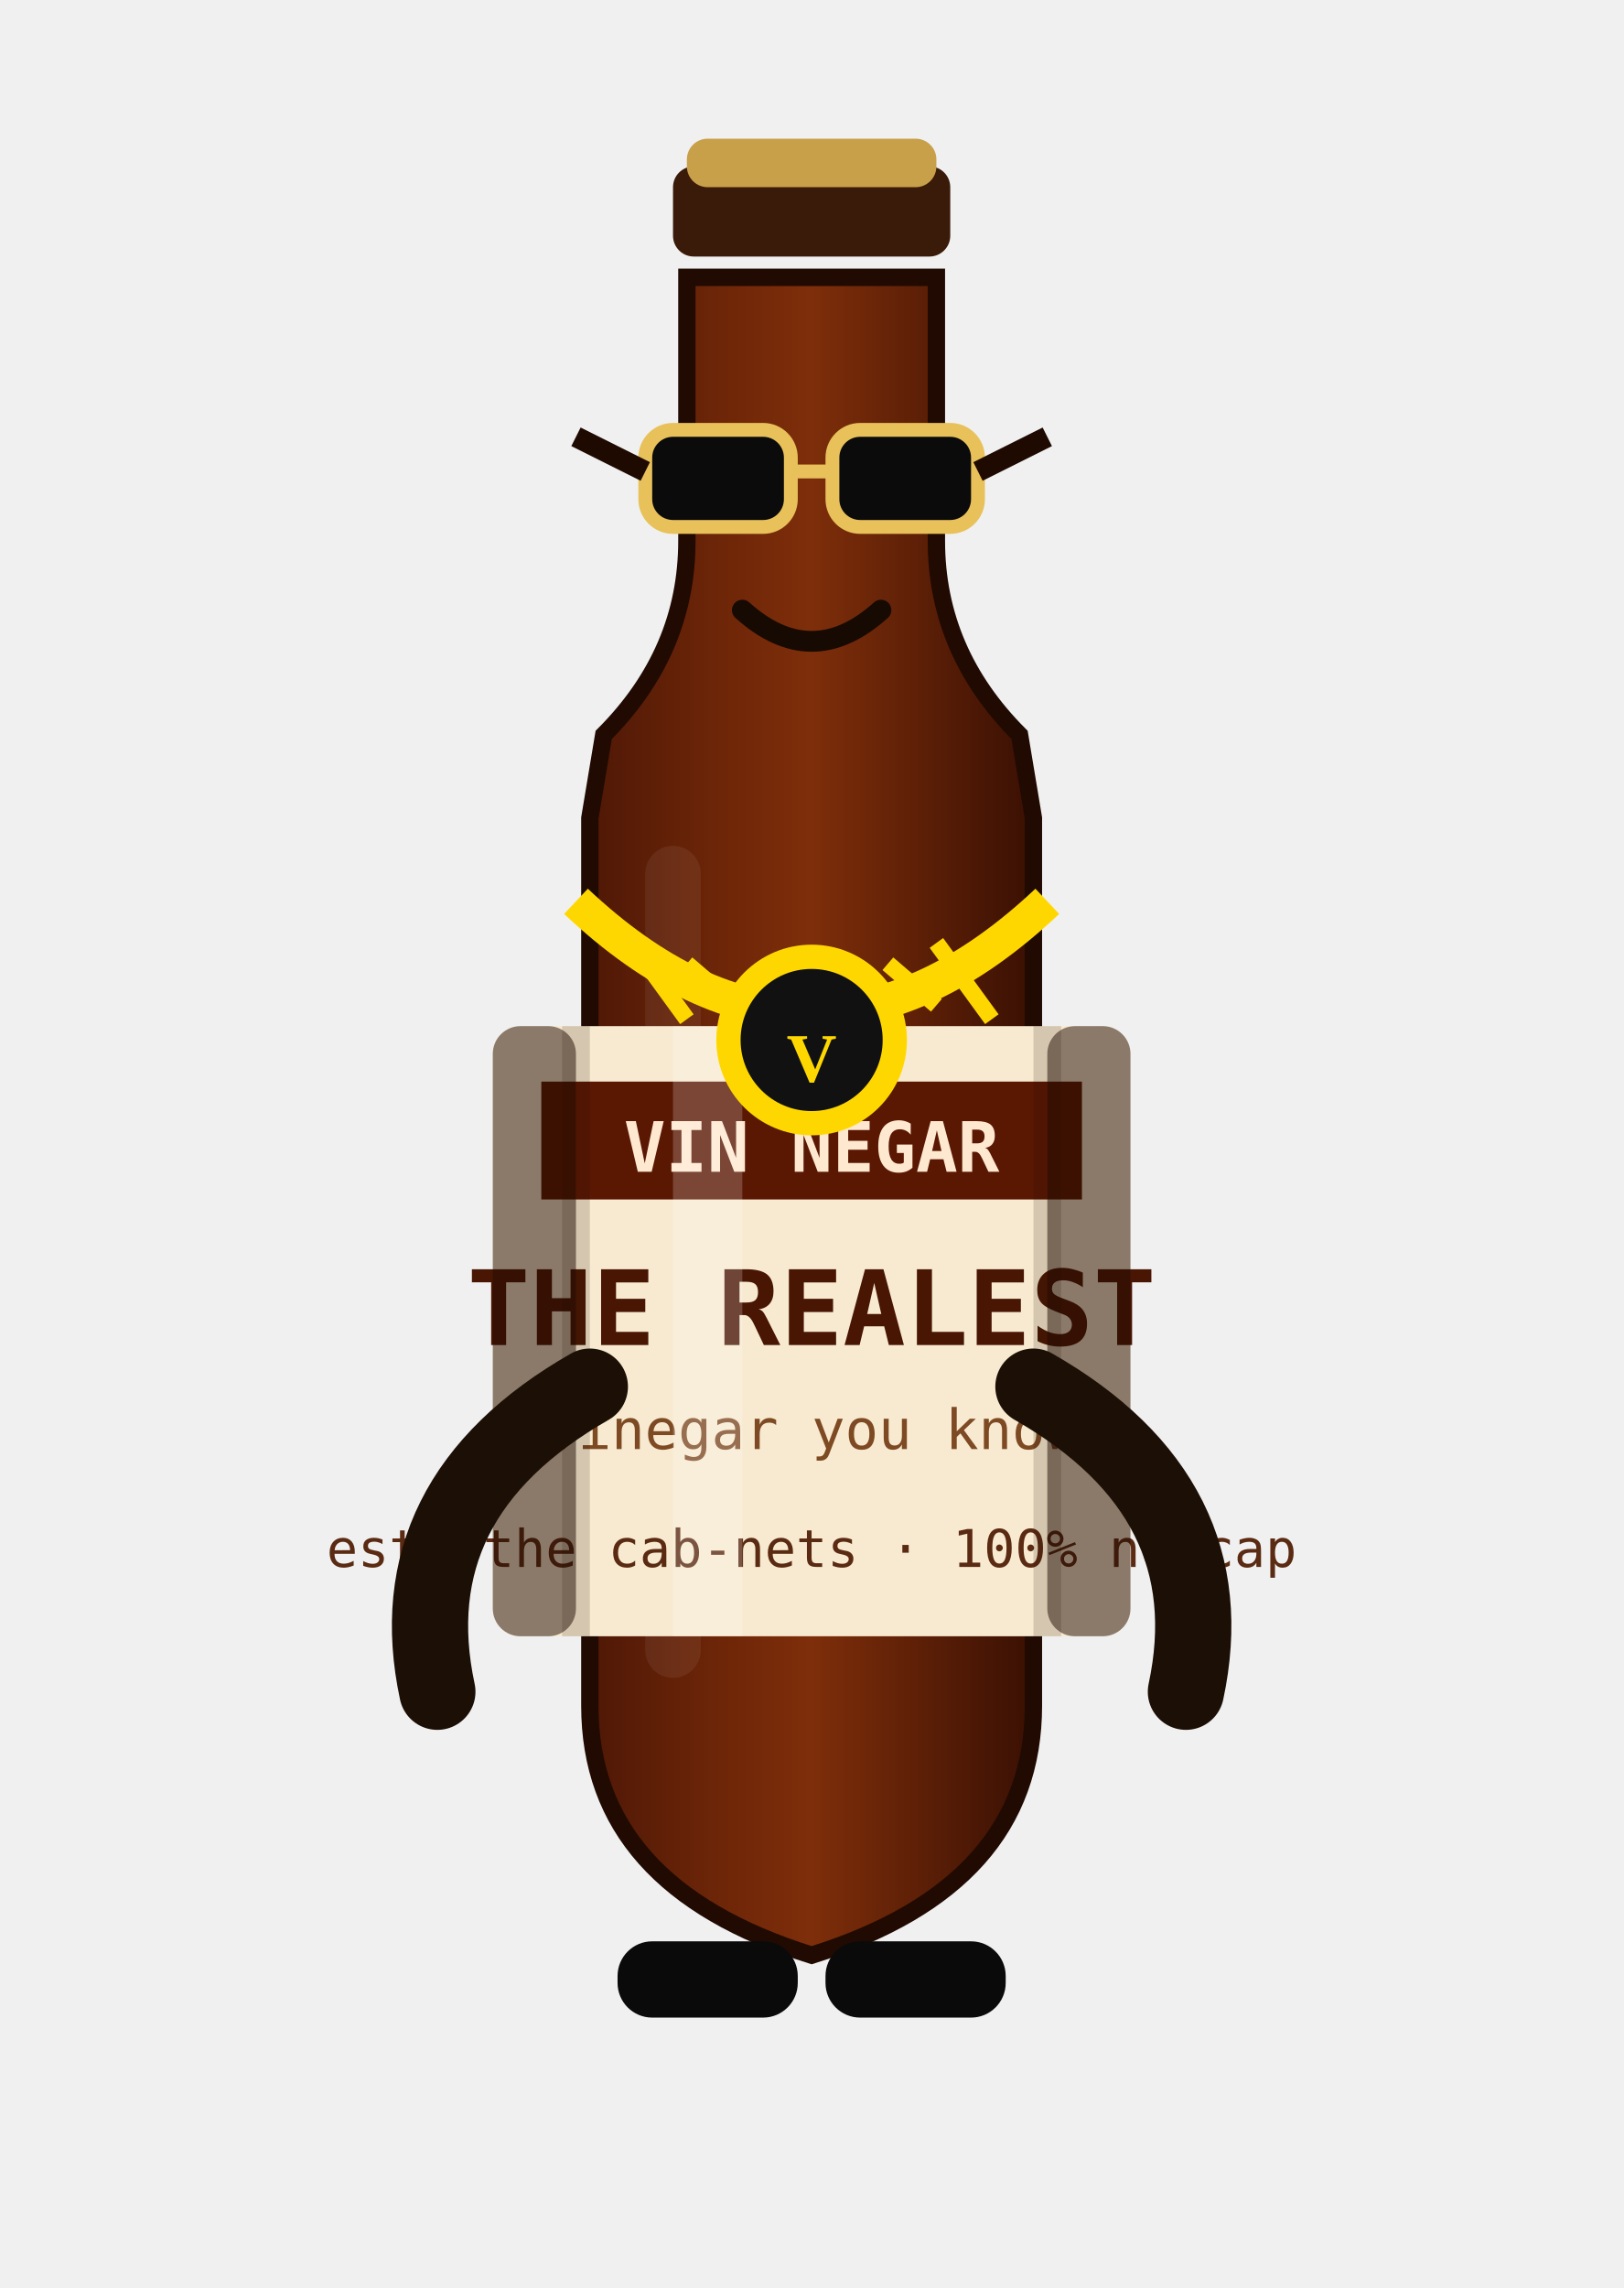
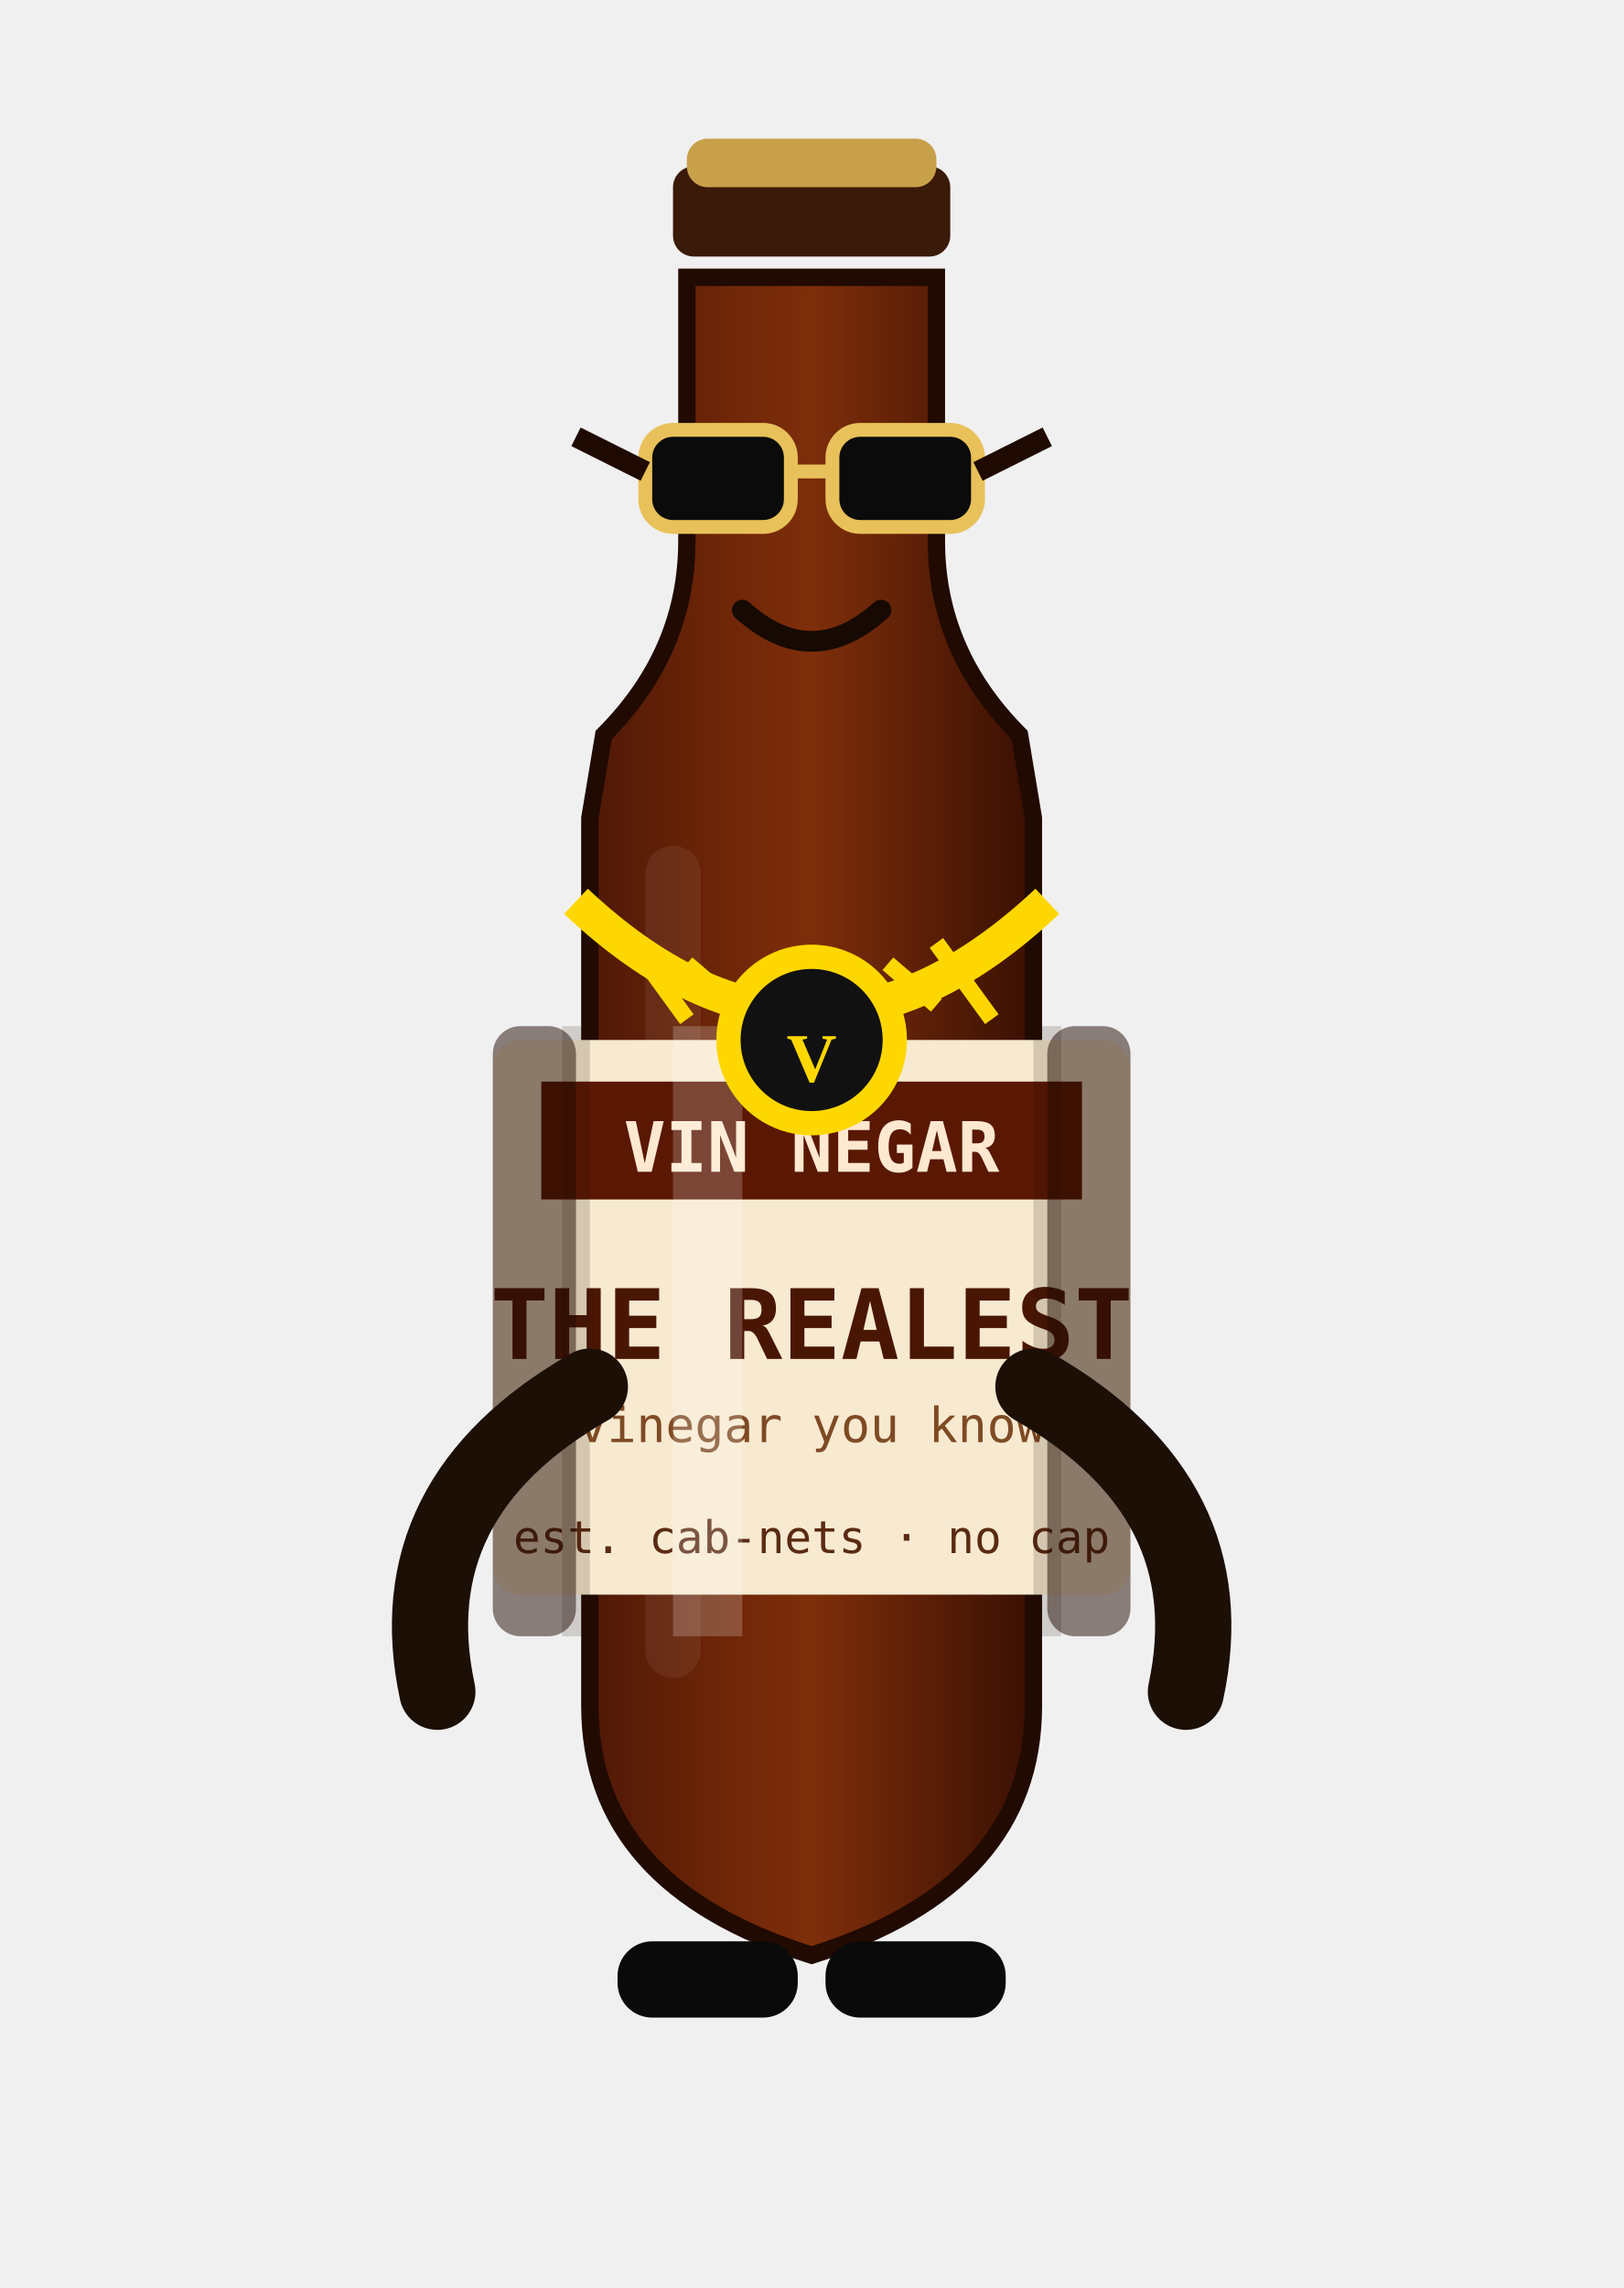
<svg xmlns="http://www.w3.org/2000/svg" id="vinSvg" viewBox="0 0 220 330" width="220" height="310">
  <defs>
    <linearGradient id="vinGlass" x1="0" y1="0" x2="1" y2="0">
      <stop offset="0" stop-color="#4f1806" />
      <stop offset="0.3" stop-color="#6e2608" />
      <stop offset="0.5" stop-color="#7e2e0a" />
      <stop offset="1" stop-color="#3a1003" />
    </linearGradient>
  </defs>
  <rect x="90" y="24" width="40" height="13" rx="3" fill="#3a1a08" />
  <rect x="92" y="20" width="36" height="7" rx="3" fill="#c9a04a" />
  <path d="M92 40 L128 40 L128 78 Q128 94 140 106 L142 118 L142 246 Q142 272 110 282 Q78 272 78 246 L78 118 L80 106 Q92 94 92 78 Z" fill="url(#vinGlass)" stroke="#200a02" stroke-width="2.5" />
  <rect x="86" y="122" width="8" height="120" rx="4" fill="#ffffff10" />
  <g id="vinShades">
    <rect x="86" y="62" width="21" height="14" rx="4" fill="#0b0b0b" stroke="#e8c15a" stroke-width="2" />
    <rect x="113" y="62" width="21" height="14" rx="4" fill="#0b0b0b" stroke="#e8c15a" stroke-width="2" />
    <path d="M107 68 L113 68" stroke="#e8c15a" stroke-width="2" />
    <path d="M86 68 L76 63 M134 68 L144 63" stroke="#1f0a02" stroke-width="3" />
  </g>
  <g id="vinMouth">
    <path d="M100 88 Q110 97 120 88" stroke="#160a02" stroke-width="3" fill="none" stroke-linecap="round" />
  </g>
  <g id="vinLabelWrap">
-     <rect x="64" y="148" width="92" height="88" rx="4" fill="#f7ead0" />
+     <rect x="64" y="150" width="92" height="80" rx="4" fill="#f7ead0" />
    <rect x="71" y="156" width="78" height="17" fill="#5a1803" />
    <text x="110" y="169" text-anchor="middle" font-family="monospace" font-size="10" font-weight="bold" fill="#ffe8d0">VIN NEGAR</text>
-     <text x="110" y="194" text-anchor="middle" font-family="monospace" font-size="15" font-weight="bold" fill="#4a1604">THE REALEST</text>
-     <text x="110" y="209" text-anchor="middle" font-family="monospace" font-size="8" fill="#7e4a24">vinegar you know</text>
-     <text x="110" y="226" text-anchor="middle" font-family="monospace" font-size="7.5" fill="#5a2a12">est. the cab-nets · 100% no cap</text>
+     <text x="110" y="196" text-anchor="middle" font-family="monospace" font-size="14" font-weight="bold" fill="#4a1604">THE REALEST</text>
+     <text x="110" y="208" text-anchor="middle" font-family="monospace" font-size="7" fill="#7e4a24">vinegar you know</text>
+     <text x="110" y="224" text-anchor="middle" font-family="monospace" font-size="6.5" fill="#5a2a12">est. cab-nets · no cap</text>
    <rect x="64" y="148" width="12" height="88" rx="4" fill="#200a02" opacity=".5" />
    <rect x="144" y="148" width="12" height="88" rx="4" fill="#200a02" opacity=".5" />
    <rect x="74" y="148" width="4" height="88" fill="#200a02" opacity=".16" />
    <rect x="142" y="148" width="4" height="88" fill="#200a02" opacity=".16" />
    <rect x="90" y="148" width="10" height="88" fill="#ffffff" opacity=".2" />
  </g>
  <g id="vinChain">
    <path d="M76 130 Q110 162 144 130" stroke="#ffd700" stroke-width="5" fill="none" />
    <path d="M84 136 L92 147 M92 139 L99 145 M128 136 L136 147 M121 139 L128 145" stroke="#ffd700" stroke-width="2.4" />
    <circle cx="110" cy="150" r="12" fill="#111" stroke="#ffd700" stroke-width="3.5" />
    <text x="110" y="156" text-anchor="middle" font-size="10" font-weight="bold" fill="#ffd700">V</text>
  </g>
  <g id="vinArmL">
    <path d="M78 200 Q50 216 56 244" stroke="#1c0f06" stroke-width="11" stroke-linecap="round" fill="none" />
  </g>
  <g id="vinArmR">
    <path d="M142 200 Q170 216 164 244" stroke="#1c0f06" stroke-width="11" stroke-linecap="round" fill="none" />
  </g>
  <rect x="82" y="280" width="26" height="11" rx="5" fill="#0a0a0a" />
  <rect x="112" y="280" width="26" height="11" rx="5" fill="#0a0a0a" />
</svg>
